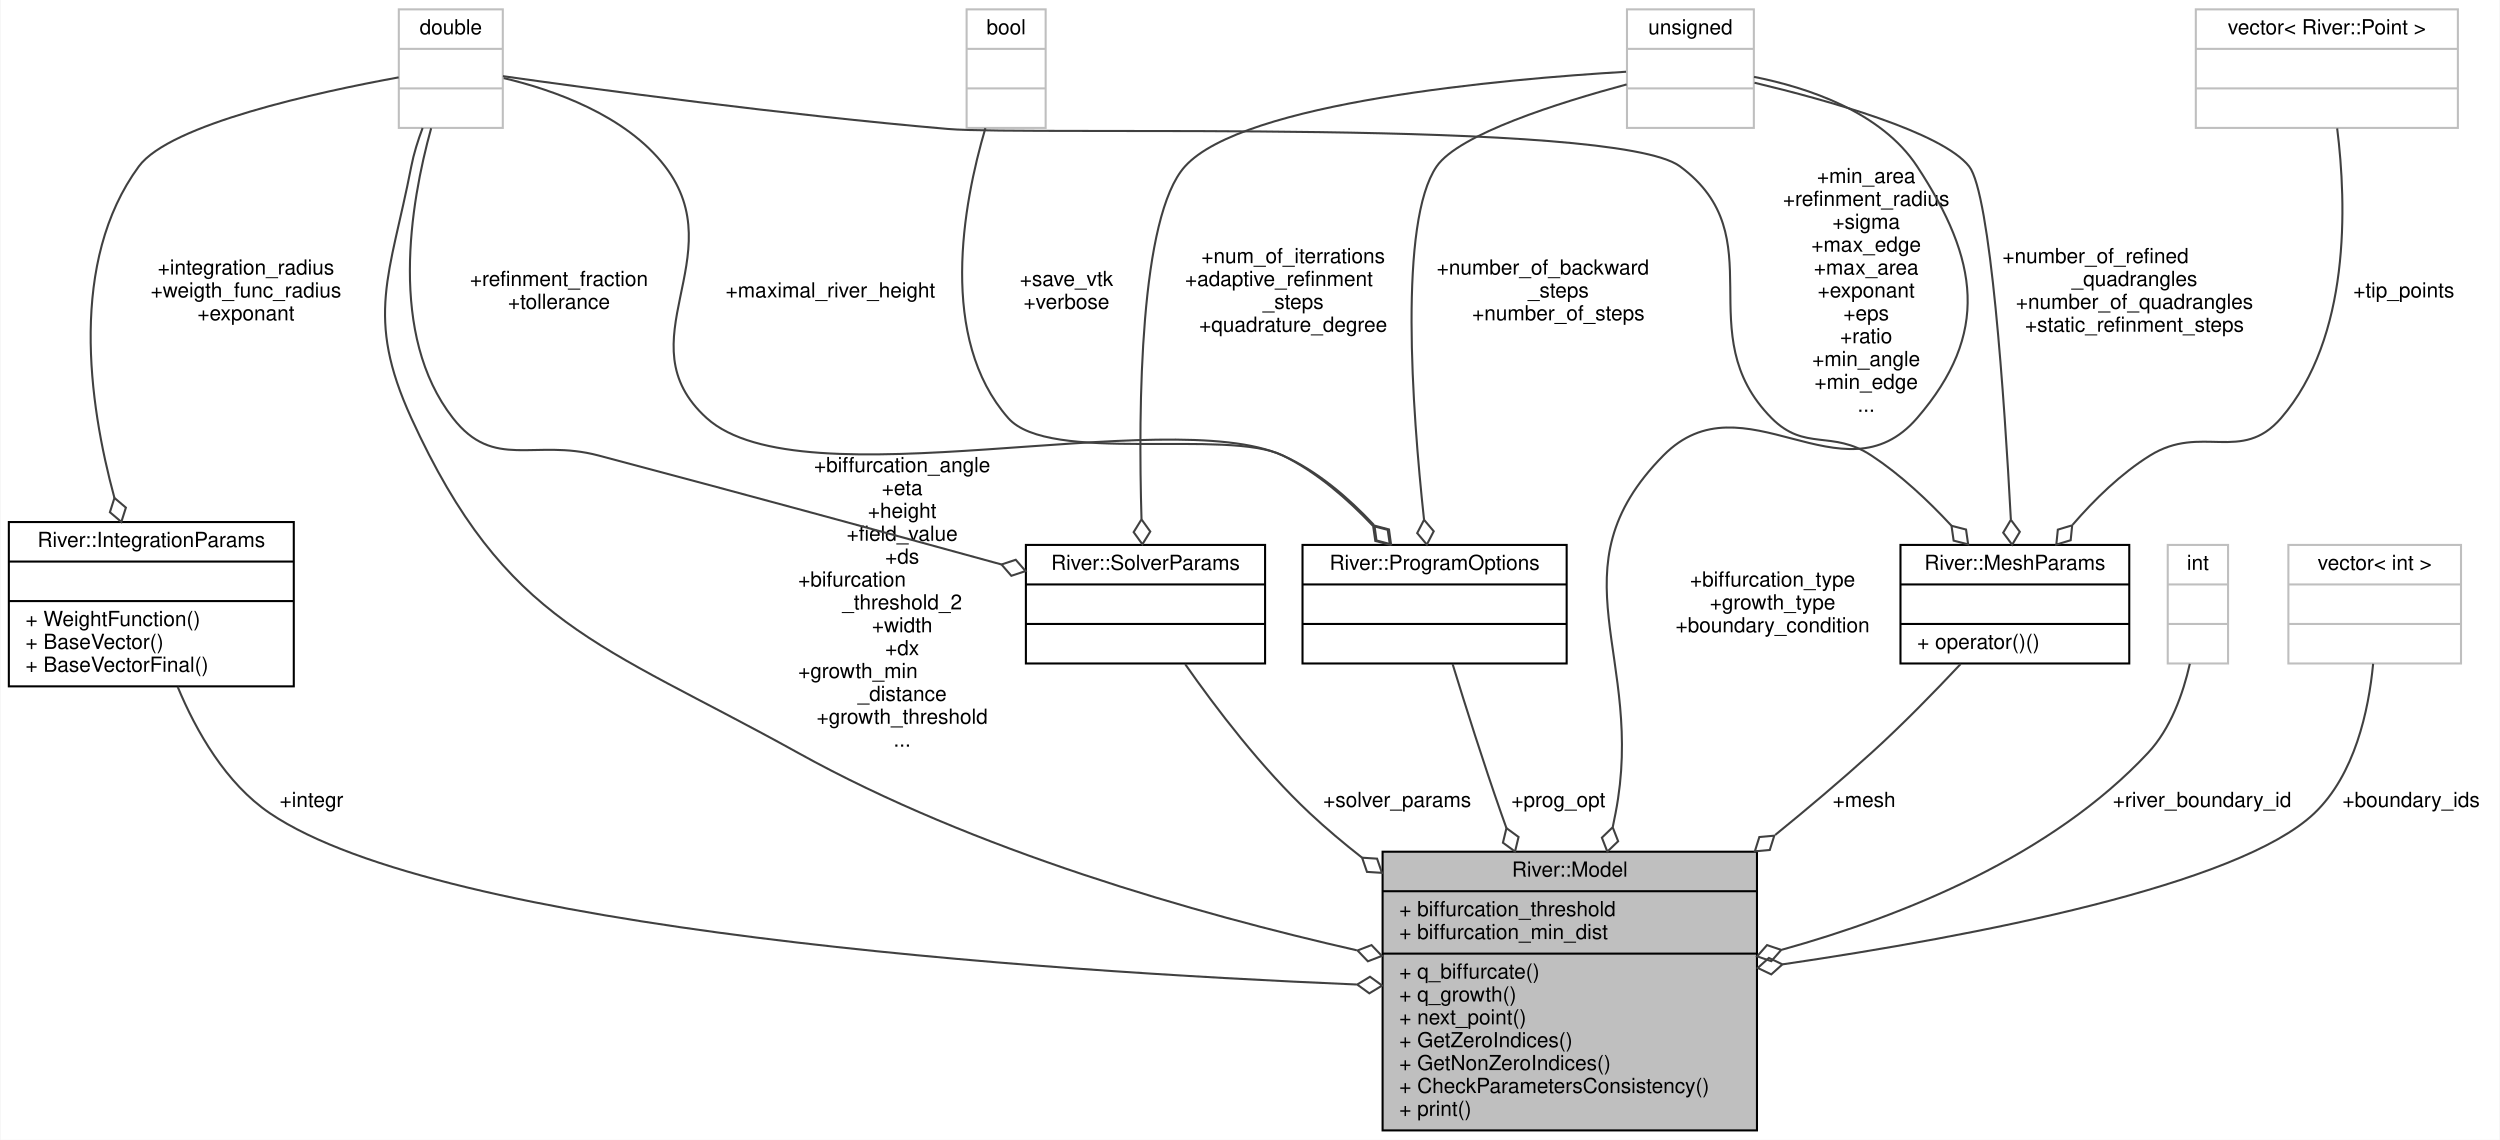
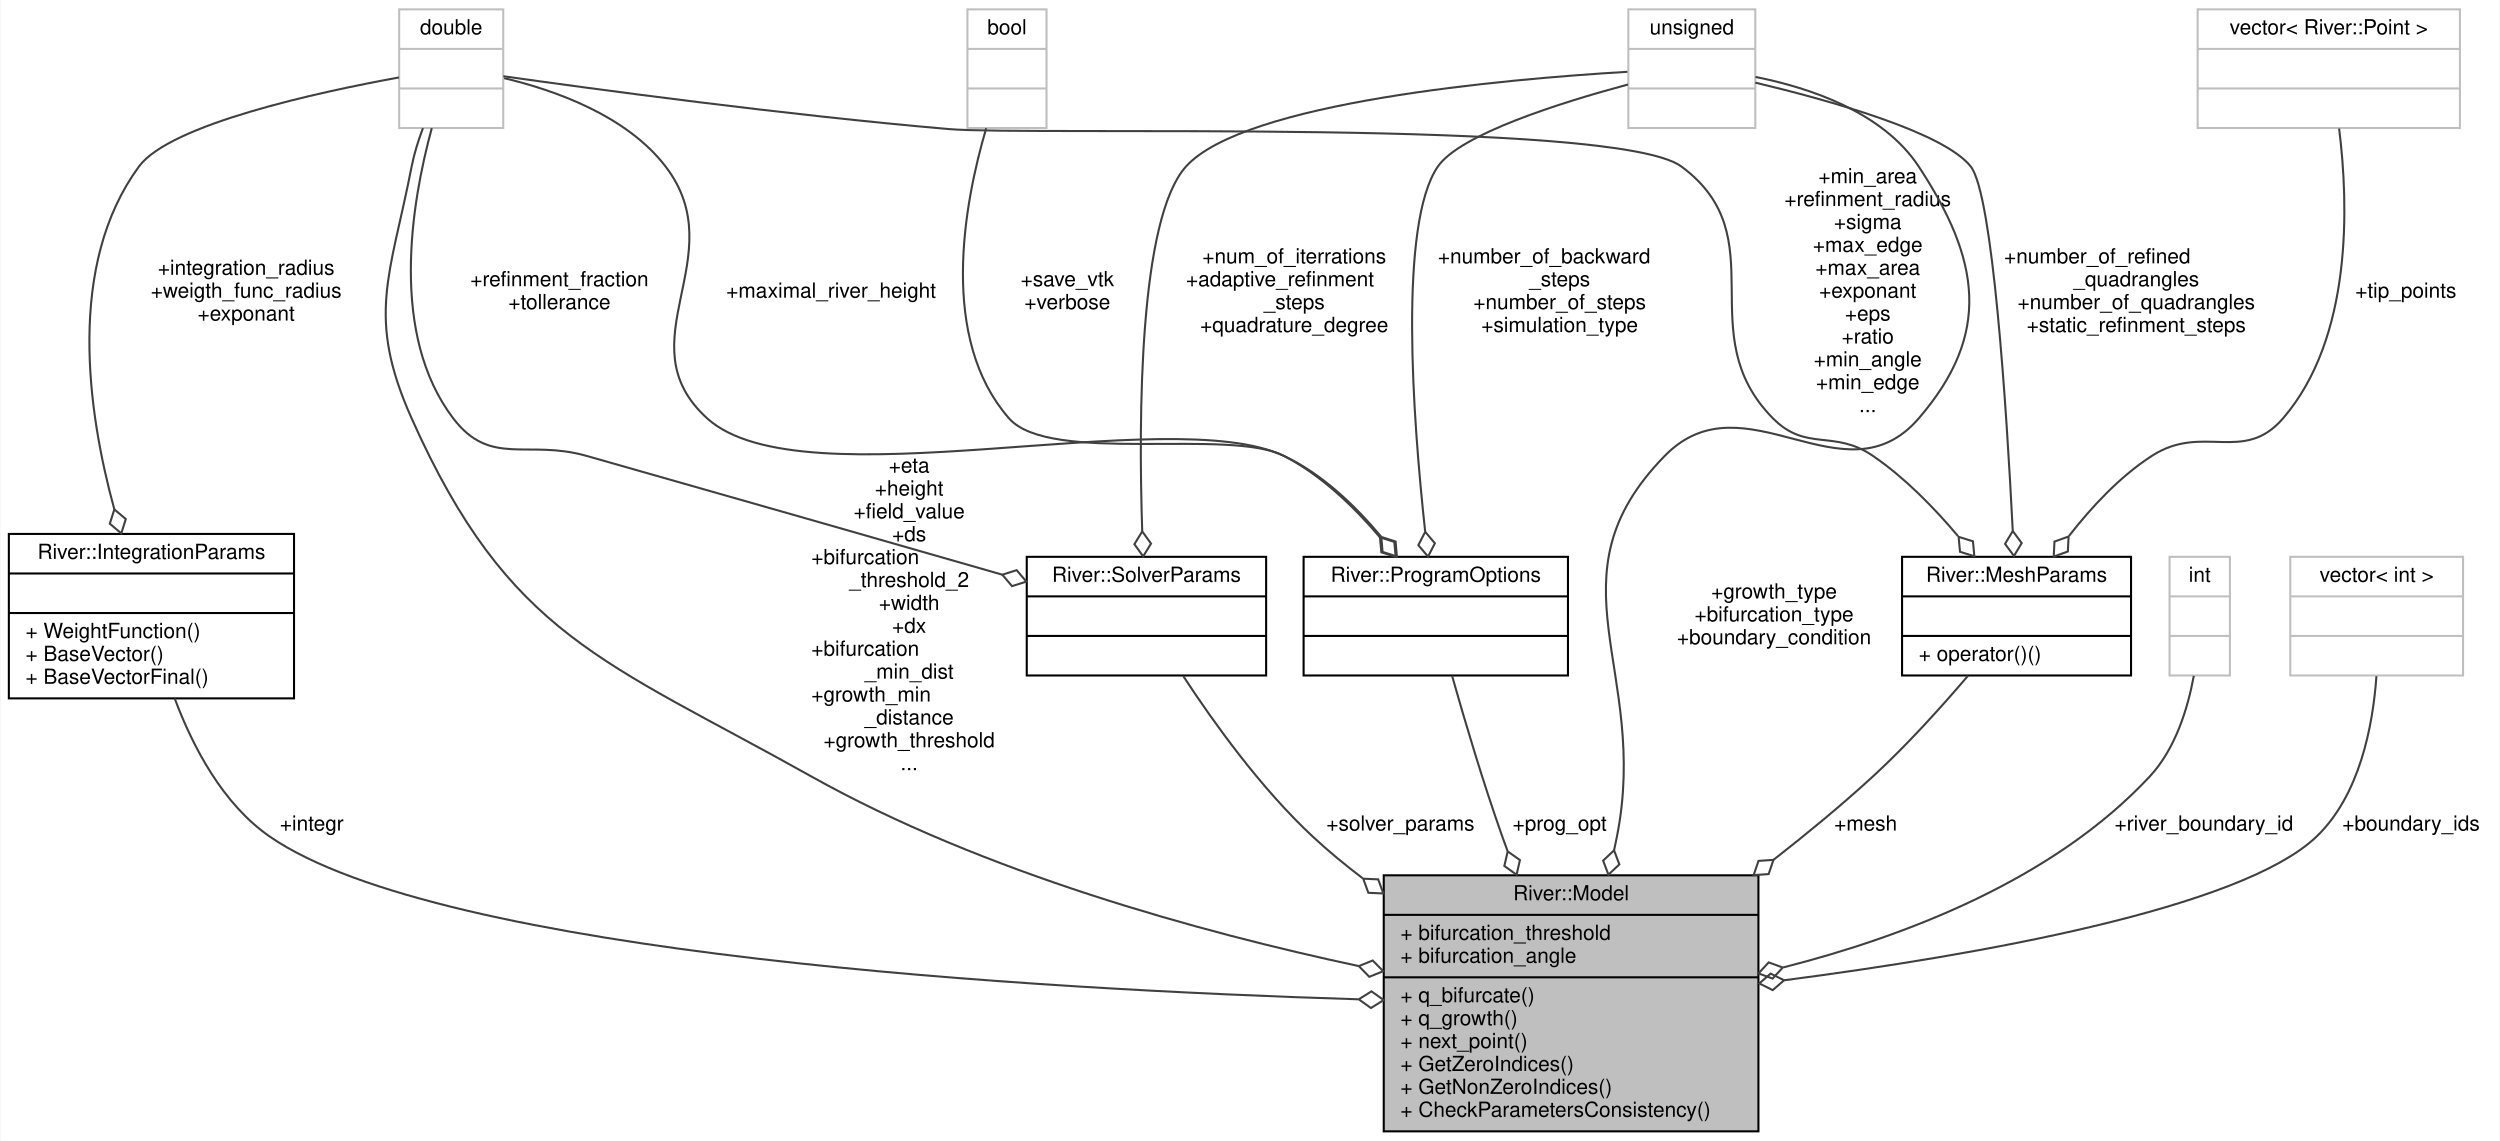
- <svg xmlns="http://www.w3.org/2000/svg" xmlns:xlink="http://www.w3.org/1999/xlink" width="1202pt" height="548pt" viewBox="0.00 0.00 1201.50 548.00">
+ <svg xmlns="http://www.w3.org/2000/svg" xmlns:xlink="http://www.w3.org/1999/xlink" width="1201pt" height="548pt" viewBox="0.00 0.00 1200.50 548.00">
  <g id="graph0" class="graph" transform="scale(1 1) rotate(0) translate(4 544)">
-     <polygon fill="#ffffff" stroke="transparent" points="-4,4 -4,-544 1197.5,-544 1197.5,4 -4,4" />
+     <polygon fill="#ffffff" stroke="transparent" points="-4,4 -4,-544 1196.5,-544 1196.5,4 -4,4" />
    <g id="node1" class="node">
-       <polygon fill="#bfbfbf" stroke="#000000" points="660.5,-.5 660.5,-134.5 840.5,-134.5 840.5,-.5 660.5,-.5" />
-       <text text-anchor="middle" x="750.5" y="-122.5" font-family="Helvetica,sans-Serif" font-size="10.00" fill="#000000">River::Model</text>
-       <polyline fill="none" stroke="#000000" points="660.5,-115.5 840.5,-115.5 " />
-       <text text-anchor="start" x="668.5" y="-103.5" font-family="Helvetica,sans-Serif" font-size="10.00" fill="#000000">+ biffurcation_threshold</text>
-       <text text-anchor="start" x="668.5" y="-92.5" font-family="Helvetica,sans-Serif" font-size="10.00" fill="#000000">+ biffurcation_min_dist</text>
-       <polyline fill="none" stroke="#000000" points="660.5,-85.5 840.5,-85.5 " />
-       <text text-anchor="start" x="668.5" y="-73.5" font-family="Helvetica,sans-Serif" font-size="10.00" fill="#000000">+ q_biffurcate()</text>
-       <text text-anchor="start" x="668.5" y="-62.5" font-family="Helvetica,sans-Serif" font-size="10.00" fill="#000000">+ q_growth()</text>
-       <text text-anchor="start" x="668.5" y="-51.5" font-family="Helvetica,sans-Serif" font-size="10.00" fill="#000000">+ next_point()</text>
-       <text text-anchor="start" x="668.5" y="-40.5" font-family="Helvetica,sans-Serif" font-size="10.00" fill="#000000">+ GetZeroIndices()</text>
-       <text text-anchor="start" x="668.5" y="-29.5" font-family="Helvetica,sans-Serif" font-size="10.00" fill="#000000">+ GetNonZeroIndices()</text>
-       <text text-anchor="start" x="668.5" y="-18.5" font-family="Helvetica,sans-Serif" font-size="10.00" fill="#000000">+ CheckParametersConsistency()</text>
-       <text text-anchor="start" x="668.5" y="-7.5" font-family="Helvetica,sans-Serif" font-size="10.00" fill="#000000">+ print()</text>
+       <polygon fill="#bfbfbf" stroke="#000000" points="660.5,-.5 660.5,-123.5 840.5,-123.5 840.5,-.5 660.5,-.5" />
+       <text text-anchor="middle" x="750.5" y="-111.5" font-family="Helvetica,sans-Serif" font-size="10.00" fill="#000000">River::Model</text>
+       <polyline fill="none" stroke="#000000" points="660.5,-104.5 840.5,-104.5 " />
+       <text text-anchor="start" x="668.5" y="-92.5" font-family="Helvetica,sans-Serif" font-size="10.00" fill="#000000">+ bifurcation_threshold</text>
+       <text text-anchor="start" x="668.5" y="-81.5" font-family="Helvetica,sans-Serif" font-size="10.00" fill="#000000">+ bifurcation_angle</text>
+       <polyline fill="none" stroke="#000000" points="660.5,-74.5 840.5,-74.5 " />
+       <text text-anchor="start" x="668.5" y="-62.5" font-family="Helvetica,sans-Serif" font-size="10.00" fill="#000000">+ q_bifurcate()</text>
+       <text text-anchor="start" x="668.5" y="-51.5" font-family="Helvetica,sans-Serif" font-size="10.00" fill="#000000">+ q_growth()</text>
+       <text text-anchor="start" x="668.5" y="-40.5" font-family="Helvetica,sans-Serif" font-size="10.00" fill="#000000">+ next_point()</text>
+       <text text-anchor="start" x="668.5" y="-29.5" font-family="Helvetica,sans-Serif" font-size="10.00" fill="#000000">+ GetZeroIndices()</text>
+       <text text-anchor="start" x="668.5" y="-18.5" font-family="Helvetica,sans-Serif" font-size="10.00" fill="#000000">+ GetNonZeroIndices()</text>
+       <text text-anchor="start" x="668.5" y="-7.5" font-family="Helvetica,sans-Serif" font-size="10.00" fill="#000000">+ CheckParametersConsistency()</text>
    </g>
    <g id="node2" class="node">
      <g id="a_node2">
        <a xlink:href="classRiver_1_1ProgramOptions.html" target="_top" xlink:title="Global program options. ">
-           <polygon fill="#ffffff" stroke="#000000" points="622,-225 622,-282 749,-282 749,-225 622,-225" />
-           <text text-anchor="middle" x="685.5" y="-270" font-family="Helvetica,sans-Serif" font-size="10.00" fill="#000000">River::ProgramOptions</text>
-           <polyline fill="none" stroke="#000000" points="622,-263 749,-263 " />
-           <text text-anchor="middle" x="685.5" y="-251" font-family="Helvetica,sans-Serif" font-size="10.00" fill="#000000"> </text>
-           <polyline fill="none" stroke="#000000" points="622,-244 749,-244 " />
-           <text text-anchor="middle" x="685.5" y="-232" font-family="Helvetica,sans-Serif" font-size="10.00" fill="#000000"> </text>
+           <polygon fill="#ffffff" stroke="#000000" points="622,-219.5 622,-276.5 749,-276.5 749,-219.5 622,-219.5" />
+           <text text-anchor="middle" x="685.5" y="-264.5" font-family="Helvetica,sans-Serif" font-size="10.00" fill="#000000">River::ProgramOptions</text>
+           <polyline fill="none" stroke="#000000" points="622,-257.5 749,-257.5 " />
+           <text text-anchor="middle" x="685.5" y="-245.5" font-family="Helvetica,sans-Serif" font-size="10.00" fill="#000000"> </text>
+           <polyline fill="none" stroke="#000000" points="622,-238.5 749,-238.5 " />
+           <text text-anchor="middle" x="685.5" y="-226.5" font-family="Helvetica,sans-Serif" font-size="10.00" fill="#000000"> </text>
        </a>
      </g>
    </g>
    <g id="edge1" class="edge">
-       <path fill="none" stroke="#404040" d="M694.149,-224.757C700.345,-204.575 709.053,-177.01 717.5,-153 718.325,-150.655 719.172,-148.277 720.036,-145.88" />
-       <polygon fill="none" stroke="#404040" points="720.052,-145.837 718.358,-138.827 724.177,-134.568 725.871,-141.577 720.052,-145.837" />
-       <text text-anchor="middle" x="745" y="-156" font-family="Helvetica,sans-Serif" font-size="10.00" fill="#000000"> +prog_opt</text>
+       <path fill="none" stroke="#404040" d="M693.308,-219.41C699.372,-197.935 708.275,-167.895 717.5,-142 718.294,-139.771 719.115,-137.513 719.957,-135.239" />
+       <polygon fill="none" stroke="#404040" points="720.048,-135.002 718.441,-127.972 724.312,-123.785 725.919,-130.815 720.048,-135.002" />
+       <text text-anchor="middle" x="745" y="-145" font-family="Helvetica,sans-Serif" font-size="10.00" fill="#000000"> +prog_opt</text>
    </g>
    <g id="node3" class="node">
      <polygon fill="#ffffff" stroke="#bfbfbf" points="187.5,-482.5 187.5,-539.5 237.5,-539.5 237.5,-482.5 187.5,-482.5" />
      <text text-anchor="middle" x="212.5" y="-527.5" font-family="Helvetica,sans-Serif" font-size="10.00" fill="#000000">double</text>
      <polyline fill="none" stroke="#bfbfbf" points="187.5,-520.5 237.5,-520.5 " />
      <text text-anchor="middle" x="212.5" y="-508.5" font-family="Helvetica,sans-Serif" font-size="10.00" fill="#000000"> </text>
      <polyline fill="none" stroke="#bfbfbf" points="187.5,-501.5 237.5,-501.5 " />
      <text text-anchor="middle" x="212.5" y="-489.5" font-family="Helvetica,sans-Serif" font-size="10.00" fill="#000000"> </text>
    </g>
    <g id="edge8" class="edge">
-       <path fill="none" stroke="#404040" d="M198.943,-482.45C196.686,-476.481 194.693,-470.134 193.5,-464 183.233,-411.211 171.147,-391.912 193.5,-343 238.945,-243.558 283.888,-235.032 379.5,-182 464.27,-134.982 570.873,-104.657 648.031,-87.107" />
-       <polygon fill="none" stroke="#404040" points="648.442,-87.015 653.426,-81.804 660.154,-84.4 655.17,-89.611 648.442,-87.015" />
-       <text text-anchor="middle" x="429.5" y="-317" font-family="Helvetica,sans-Serif" font-size="10.00" fill="#000000"> +biffurcation_angle</text>
-       <text text-anchor="middle" x="429.5" y="-306" font-family="Helvetica,sans-Serif" font-size="10.00" fill="#000000">+eta</text>
-       <text text-anchor="middle" x="429.5" y="-295" font-family="Helvetica,sans-Serif" font-size="10.00" fill="#000000">+height</text>
-       <text text-anchor="middle" x="429.5" y="-284" font-family="Helvetica,sans-Serif" font-size="10.00" fill="#000000">+field_value</text>
-       <text text-anchor="middle" x="429.5" y="-273" font-family="Helvetica,sans-Serif" font-size="10.00" fill="#000000">+ds</text>
-       <text text-anchor="start" x="379.5" y="-262" font-family="Helvetica,sans-Serif" font-size="10.00" fill="#000000">+bifurcation</text>
-       <text text-anchor="middle" x="429.5" y="-251" font-family="Helvetica,sans-Serif" font-size="10.00" fill="#000000">_threshold_2</text>
-       <text text-anchor="middle" x="429.5" y="-240" font-family="Helvetica,sans-Serif" font-size="10.00" fill="#000000">+width</text>
-       <text text-anchor="middle" x="429.5" y="-229" font-family="Helvetica,sans-Serif" font-size="10.00" fill="#000000">+dx</text>
-       <text text-anchor="start" x="379.5" y="-218" font-family="Helvetica,sans-Serif" font-size="10.00" fill="#000000">+growth_min</text>
-       <text text-anchor="middle" x="429.5" y="-207" font-family="Helvetica,sans-Serif" font-size="10.00" fill="#000000">_distance</text>
-       <text text-anchor="middle" x="429.5" y="-196" font-family="Helvetica,sans-Serif" font-size="10.00" fill="#000000">+growth_threshold</text>
-       <text text-anchor="middle" x="429.5" y="-185" font-family="Helvetica,sans-Serif" font-size="10.00" fill="#000000">...</text>
+       <path fill="none" stroke="#404040" d="M198.943,-482.45C196.686,-476.481 194.693,-470.134 193.5,-464 183.233,-411.211 171.565,-392.101 193.5,-343 240.231,-238.397 285.532,-226.964 385.5,-171 468.074,-124.773 572.377,-96.168 648.318,-79.929" />
+       <polygon fill="none" stroke="#404040" points="648.51,-79.889 653.562,-74.743 660.255,-77.428 655.203,-82.573 648.51,-79.889" />
+       <text text-anchor="middle" x="432.5" y="-317" font-family="Helvetica,sans-Serif" font-size="10.00" fill="#000000"> +eta</text>
+       <text text-anchor="middle" x="432.5" y="-306" font-family="Helvetica,sans-Serif" font-size="10.00" fill="#000000">+height</text>
+       <text text-anchor="middle" x="432.5" y="-295" font-family="Helvetica,sans-Serif" font-size="10.00" fill="#000000">+field_value</text>
+       <text text-anchor="middle" x="432.5" y="-284" font-family="Helvetica,sans-Serif" font-size="10.00" fill="#000000">+ds</text>
+       <text text-anchor="start" x="385.5" y="-273" font-family="Helvetica,sans-Serif" font-size="10.00" fill="#000000">+bifurcation</text>
+       <text text-anchor="middle" x="432.5" y="-262" font-family="Helvetica,sans-Serif" font-size="10.00" fill="#000000">_threshold_2</text>
+       <text text-anchor="middle" x="432.5" y="-251" font-family="Helvetica,sans-Serif" font-size="10.00" fill="#000000">+width</text>
+       <text text-anchor="middle" x="432.5" y="-240" font-family="Helvetica,sans-Serif" font-size="10.00" fill="#000000">+dx</text>
+       <text text-anchor="start" x="385.5" y="-229" font-family="Helvetica,sans-Serif" font-size="10.00" fill="#000000">+bifurcation</text>
+       <text text-anchor="middle" x="432.5" y="-218" font-family="Helvetica,sans-Serif" font-size="10.00" fill="#000000">_min_dist</text>
+       <text text-anchor="start" x="385.5" y="-207" font-family="Helvetica,sans-Serif" font-size="10.00" fill="#000000">+growth_min</text>
+       <text text-anchor="middle" x="432.5" y="-196" font-family="Helvetica,sans-Serif" font-size="10.00" fill="#000000">_distance</text>
+       <text text-anchor="middle" x="432.5" y="-185" font-family="Helvetica,sans-Serif" font-size="10.00" fill="#000000">+growth_threshold</text>
+       <text text-anchor="middle" x="432.5" y="-174" font-family="Helvetica,sans-Serif" font-size="10.00" fill="#000000">...</text>
    </g>
    <g id="edge2" class="edge">
-       <path fill="none" stroke="#404040" d="M237.928,-506.453C261.814,-500.785 296.625,-488.662 315.5,-464 348.628,-420.715 295.099,-379.59 335.5,-343 381.221,-301.592 556.175,-350.15 612.5,-325 629.184,-317.55 644.26,-304.521 656.321,-291.607" />
-       <polygon fill="none" stroke="#404040" points="656.599,-291.294 657.579,-284.149 664.551,-282.306 663.571,-289.451 656.599,-291.294" />
+       <path fill="none" stroke="#404040" d="M237.928,-506.453C261.814,-500.785 296.625,-488.662 315.5,-464 348.628,-420.715 295.099,-379.59 335.5,-343 381.221,-301.592 556.65,-351.189 612.5,-325 630.833,-316.403 646.881,-300.993 659.227,-286.205" />
+       <polygon fill="none" stroke="#404040" points="659.34,-286.061 659.931,-278.874 666.792,-276.655 666.201,-283.842 659.34,-286.061" />
      <text text-anchor="middle" x="395" y="-401" font-family="Helvetica,sans-Serif" font-size="10.00" fill="#000000"> +maximal_river_height</text>
    </g>
    <g id="node6" class="node">
      <g id="a_node6">
        <a xlink:href="classRiver_1_1SolverParams.html" target="_top" xlink:title="Holds All parameters used in Deal.II solver. ">
-           <polygon fill="#ffffff" stroke="#000000" points="489,-225 489,-282 604,-282 604,-225 489,-225" />
-           <text text-anchor="middle" x="546.5" y="-270" font-family="Helvetica,sans-Serif" font-size="10.00" fill="#000000">River::SolverParams</text>
-           <polyline fill="none" stroke="#000000" points="489,-263 604,-263 " />
-           <text text-anchor="middle" x="546.5" y="-251" font-family="Helvetica,sans-Serif" font-size="10.00" fill="#000000"> </text>
-           <polyline fill="none" stroke="#000000" points="489,-244 604,-244 " />
-           <text text-anchor="middle" x="546.5" y="-232" font-family="Helvetica,sans-Serif" font-size="10.00" fill="#000000"> </text>
+           <polygon fill="#ffffff" stroke="#000000" points="489,-219.5 489,-276.5 604,-276.5 604,-219.5 489,-219.5" />
+           <text text-anchor="middle" x="546.5" y="-264.5" font-family="Helvetica,sans-Serif" font-size="10.00" fill="#000000">River::SolverParams</text>
+           <polyline fill="none" stroke="#000000" points="489,-257.5 604,-257.5 " />
+           <text text-anchor="middle" x="546.5" y="-245.5" font-family="Helvetica,sans-Serif" font-size="10.00" fill="#000000"> </text>
+           <polyline fill="none" stroke="#000000" points="489,-238.5 604,-238.5 " />
+           <text text-anchor="middle" x="546.5" y="-226.5" font-family="Helvetica,sans-Serif" font-size="10.00" fill="#000000"> </text>
        </a>
      </g>
    </g>
    <g id="edge6" class="edge">
-       <path fill="none" stroke="#404040" d="M203.046,-482.334C192.978,-445.883 182.372,-382.899 213.5,-343 233.259,-317.673 252.445,-333.214 283.5,-325 349.312,-307.594 424.216,-287.17 477.208,-272.617" />
-       <polygon fill="none" stroke="#404040" points="477.271,-272.6 481.996,-267.153 488.842,-269.42 484.116,-274.867 477.271,-272.6" />
+       <path fill="none" stroke="#404040" d="M203.187,-482.442C193.268,-446.106 182.822,-383.246 213.5,-343 231.412,-319.5 249.074,-333.066 277.5,-325 345.419,-305.728 422.92,-283.521 477.233,-267.923" />
+       <polygon fill="none" stroke="#404040" points="477.267,-267.913 481.93,-262.412 488.801,-264.599 484.139,-270.101 477.267,-267.913" />
      <text text-anchor="middle" x="264.5" y="-406.5" font-family="Helvetica,sans-Serif" font-size="10.00" fill="#000000"> +refinment_fraction</text>
      <text text-anchor="middle" x="264.5" y="-395.5" font-family="Helvetica,sans-Serif" font-size="10.00" fill="#000000">+tollerance</text>
    </g>
    <g id="node8" class="node">
      <g id="a_node8">
        <a xlink:href="classRiver_1_1MeshParams.html" target="_top" xlink:title="Adaptive mesh area constraint function. ">
-           <polygon fill="#ffffff" stroke="#000000" points="909.5,-225 909.5,-282 1019.5,-282 1019.5,-225 909.5,-225" />
-           <text text-anchor="middle" x="964.5" y="-270" font-family="Helvetica,sans-Serif" font-size="10.00" fill="#000000">River::MeshParams</text>
-           <polyline fill="none" stroke="#000000" points="909.5,-263 1019.5,-263 " />
-           <text text-anchor="middle" x="964.5" y="-251" font-family="Helvetica,sans-Serif" font-size="10.00" fill="#000000"> </text>
-           <polyline fill="none" stroke="#000000" points="909.5,-244 1019.5,-244 " />
-           <text text-anchor="start" x="917.5" y="-232" font-family="Helvetica,sans-Serif" font-size="10.00" fill="#000000">+ operator()()</text>
+           <polygon fill="#ffffff" stroke="#000000" points="909.5,-219.5 909.5,-276.5 1019.5,-276.5 1019.5,-219.5 909.5,-219.5" />
+           <text text-anchor="middle" x="964.5" y="-264.5" font-family="Helvetica,sans-Serif" font-size="10.00" fill="#000000">River::MeshParams</text>
+           <polyline fill="none" stroke="#000000" points="909.5,-257.5 1019.5,-257.5 " />
+           <text text-anchor="middle" x="964.5" y="-245.5" font-family="Helvetica,sans-Serif" font-size="10.00" fill="#000000"> </text>
+           <polyline fill="none" stroke="#000000" points="909.5,-238.5 1019.5,-238.5 " />
+           <text text-anchor="start" x="917.5" y="-226.5" font-family="Helvetica,sans-Serif" font-size="10.00" fill="#000000">+ operator()()</text>
        </a>
      </g>
    </g>
    <g id="edge11" class="edge">
-       <path fill="none" stroke="#404040" d="M237.559,-507.376C281.015,-501.222 373.211,-488.743 451.5,-482 490.518,-478.639 772.008,-487.279 803.5,-464 849.516,-429.985 807.24,-383.665 847.5,-343 863.53,-326.809 876.454,-337.505 895.5,-325 909.519,-315.795 922.842,-303.27 933.975,-291.274" />
-       <polygon fill="none" stroke="#404040" points="934.033,-291.209 935.054,-284.07 942.037,-282.267 941.015,-289.406 934.033,-291.209" />
+       <path fill="none" stroke="#404040" d="M237.559,-507.376C281.015,-501.222 373.211,-488.743 451.5,-482 490.518,-478.639 772.008,-487.279 803.5,-464 849.516,-429.985 807.24,-383.665 847.5,-343 863.53,-326.809 876.688,-337.855 895.5,-325 910.765,-314.569 924.916,-300.067 936.379,-286.458" />
+       <polygon fill="none" stroke="#404040" points="936.67,-286.099 937.342,-278.919 944.228,-276.778 943.556,-283.958 936.67,-286.099" />
      <text text-anchor="middle" x="893" y="-456" font-family="Helvetica,sans-Serif" font-size="10.00" fill="#000000"> +min_area</text>
      <text text-anchor="middle" x="893" y="-445" font-family="Helvetica,sans-Serif" font-size="10.00" fill="#000000">+refinment_radius</text>
      <text text-anchor="middle" x="893" y="-434" font-family="Helvetica,sans-Serif" font-size="10.00" fill="#000000">+sigma</text>
      <text text-anchor="middle" x="893" y="-423" font-family="Helvetica,sans-Serif" font-size="10.00" fill="#000000">+max_edge</text>
      <text text-anchor="middle" x="893" y="-412" font-family="Helvetica,sans-Serif" font-size="10.00" fill="#000000">+max_area</text>
      <text text-anchor="middle" x="893" y="-401" font-family="Helvetica,sans-Serif" font-size="10.00" fill="#000000">+exponant</text>
      <text text-anchor="middle" x="893" y="-390" font-family="Helvetica,sans-Serif" font-size="10.00" fill="#000000">+eps</text>
      <text text-anchor="middle" x="893" y="-379" font-family="Helvetica,sans-Serif" font-size="10.00" fill="#000000">+ratio</text>
      <text text-anchor="middle" x="893" y="-368" font-family="Helvetica,sans-Serif" font-size="10.00" fill="#000000">+min_angle</text>
      <text text-anchor="middle" x="893" y="-357" font-family="Helvetica,sans-Serif" font-size="10.00" fill="#000000">+min_edge</text>
      <text text-anchor="middle" x="893" y="-346" font-family="Helvetica,sans-Serif" font-size="10.00" fill="#000000">...</text>
    </g>
    <g id="node11" class="node">
      <g id="a_node11">
        <a xlink:href="classRiver_1_1IntegrationParams.html" target="_top" xlink:title="Holds parameters used by integration of series paramets functionality(see River::Solver::integrate())...">
-           <polygon fill="#ffffff" stroke="#000000" points="0,-214 0,-293 137,-293 137,-214 0,-214" />
-           <text text-anchor="middle" x="68.5" y="-281" font-family="Helvetica,sans-Serif" font-size="10.00" fill="#000000">River::IntegrationParams</text>
-           <polyline fill="none" stroke="#000000" points="0,-274 137,-274 " />
-           <text text-anchor="middle" x="68.5" y="-262" font-family="Helvetica,sans-Serif" font-size="10.00" fill="#000000"> </text>
-           <polyline fill="none" stroke="#000000" points="0,-255 137,-255 " />
-           <text text-anchor="start" x="8" y="-243" font-family="Helvetica,sans-Serif" font-size="10.00" fill="#000000">+ WeightFunction()</text>
-           <text text-anchor="start" x="8" y="-232" font-family="Helvetica,sans-Serif" font-size="10.00" fill="#000000">+ BaseVector()</text>
-           <text text-anchor="start" x="8" y="-221" font-family="Helvetica,sans-Serif" font-size="10.00" fill="#000000">+ BaseVectorFinal()</text>
+           <polygon fill="#ffffff" stroke="#000000" points="0,-208.5 0,-287.5 137,-287.5 137,-208.5 0,-208.5" />
+           <text text-anchor="middle" x="68.5" y="-275.5" font-family="Helvetica,sans-Serif" font-size="10.00" fill="#000000">River::IntegrationParams</text>
+           <polyline fill="none" stroke="#000000" points="0,-268.5 137,-268.5 " />
+           <text text-anchor="middle" x="68.5" y="-256.5" font-family="Helvetica,sans-Serif" font-size="10.00" fill="#000000"> </text>
+           <polyline fill="none" stroke="#000000" points="0,-249.5 137,-249.5 " />
+           <text text-anchor="start" x="8" y="-237.5" font-family="Helvetica,sans-Serif" font-size="10.00" fill="#000000">+ WeightFunction()</text>
+           <text text-anchor="start" x="8" y="-226.5" font-family="Helvetica,sans-Serif" font-size="10.00" fill="#000000">+ BaseVector()</text>
+           <text text-anchor="start" x="8" y="-215.5" font-family="Helvetica,sans-Serif" font-size="10.00" fill="#000000">+ BaseVectorFinal()</text>
        </a>
      </g>
    </g>
    <g id="edge16" class="edge">
-       <path fill="none" stroke="#404040" d="M187.421,-506.797C148.738,-499.746 77.404,-484.289 62.5,-464 28.949,-418.328 38.228,-350.79 50.77,-304.61" />
-       <polygon fill="none" stroke="#404040" points="50.775,-304.596 48.59,-297.724 54.094,-293.064 56.278,-299.937 50.775,-304.596" />
+       <path fill="none" stroke="#404040" d="M187.421,-506.797C148.738,-499.746 77.404,-484.289 62.5,-464 27.796,-416.758 37.693,-346.713 50.673,-299.303" />
+       <polygon fill="none" stroke="#404040" points="50.676,-299.291 48.503,-292.415 54.014,-287.765 56.187,-294.641 50.676,-299.291" />
      <text text-anchor="middle" x="114" y="-412" font-family="Helvetica,sans-Serif" font-size="10.00" fill="#000000"> +integration_radius</text>
      <text text-anchor="middle" x="114" y="-401" font-family="Helvetica,sans-Serif" font-size="10.00" fill="#000000">+weigth_func_radius</text>
      <text text-anchor="middle" x="114" y="-390" font-family="Helvetica,sans-Serif" font-size="10.00" fill="#000000">+exponant</text>
    </g>
    <g id="node4" class="node">
      <polygon fill="#ffffff" stroke="#bfbfbf" points="460.5,-482.5 460.5,-539.5 498.5,-539.5 498.5,-482.5 460.5,-482.5" />
      <text text-anchor="middle" x="479.5" y="-527.5" font-family="Helvetica,sans-Serif" font-size="10.00" fill="#000000">bool</text>
      <polyline fill="none" stroke="#bfbfbf" points="460.5,-520.5 498.5,-520.5 " />
      <text text-anchor="middle" x="479.5" y="-508.5" font-family="Helvetica,sans-Serif" font-size="10.00" fill="#000000"> </text>
      <polyline fill="none" stroke="#bfbfbf" points="460.5,-501.5 498.5,-501.5 " />
      <text text-anchor="middle" x="479.5" y="-489.5" font-family="Helvetica,sans-Serif" font-size="10.00" fill="#000000"> </text>
    </g>
    <g id="edge3" class="edge">
-       <path fill="none" stroke="#404040" d="M469.528,-482.388C458.652,-445.409 446.916,-381.244 480.5,-343 500.034,-320.755 585.911,-338.017 612.5,-325 628.783,-317.028 643.699,-304.027 655.744,-291.282" />
-       <polygon fill="none" stroke="#404040" points="655.96,-291.043 657,-283.907 663.986,-282.123 662.947,-289.258 655.96,-291.043" />
+       <path fill="none" stroke="#404040" d="M469.528,-482.388C458.652,-445.409 446.916,-381.244 480.5,-343 500.034,-320.755 586.156,-338.508 612.5,-325 630.384,-315.83 646.283,-300.491 658.641,-285.906" />
+       <polygon fill="none" stroke="#404040" points="658.696,-285.839 659.354,-278.658 666.236,-276.504 665.577,-283.685 658.696,-285.839" />
      <text text-anchor="middle" x="508.5" y="-406.5" font-family="Helvetica,sans-Serif" font-size="10.00" fill="#000000"> +save_vtk</text>
      <text text-anchor="middle" x="508.5" y="-395.5" font-family="Helvetica,sans-Serif" font-size="10.00" fill="#000000">+verbose</text>
    </g>
    <g id="node5" class="node">
      <polygon fill="#ffffff" stroke="#bfbfbf" points="778,-482.5 778,-539.5 839,-539.5 839,-482.5 778,-482.5" />
      <text text-anchor="middle" x="808.5" y="-527.5" font-family="Helvetica,sans-Serif" font-size="10.00" fill="#000000">unsigned</text>
      <polyline fill="none" stroke="#bfbfbf" points="778,-520.5 839,-520.5 " />
      <text text-anchor="middle" x="808.5" y="-508.5" font-family="Helvetica,sans-Serif" font-size="10.00" fill="#000000"> </text>
      <polyline fill="none" stroke="#bfbfbf" points="778,-501.5 839,-501.5 " />
      <text text-anchor="middle" x="808.5" y="-489.5" font-family="Helvetica,sans-Serif" font-size="10.00" fill="#000000"> </text>
    </g>
    <g id="edge17" class="edge">
-       <path fill="none" stroke="#404040" d="M839.074,-507.04C864.855,-501.909 900.229,-490.256 917.5,-464 947.054,-419.071 952.642,-383.707 917.5,-343 881.684,-301.512 833.992,-364.018 795.5,-325 741.335,-270.096 787.247,-228.702 772.5,-153 772.079,-150.837 771.635,-148.648 771.174,-146.442" />
-       <polygon fill="none" stroke="#404040" points="771.133,-146.257 765.937,-141.257 768.553,-134.538 773.75,-139.537 771.133,-146.257" />
-       <text text-anchor="middle" x="848" y="-262" font-family="Helvetica,sans-Serif" font-size="10.00" fill="#000000"> +biffurcation_type</text>
-       <text text-anchor="middle" x="848" y="-251" font-family="Helvetica,sans-Serif" font-size="10.00" fill="#000000">+growth_type</text>
-       <text text-anchor="middle" x="848" y="-240" font-family="Helvetica,sans-Serif" font-size="10.00" fill="#000000">+boundary_condition</text>
+       <path fill="none" stroke="#404040" d="M839.074,-507.04C864.855,-501.909 900.229,-490.256 917.5,-464 947.054,-419.071 952.642,-383.707 917.5,-343 881.684,-301.512 833.838,-364.17 795.5,-325 738.161,-266.418 788.52,-222.393 772.5,-142 772.075,-139.868 771.624,-137.709 771.151,-135.534" />
+       <polygon fill="none" stroke="#404040" points="771.143,-135.5 765.894,-130.555 768.439,-123.808 773.688,-128.753 771.143,-135.5" />
+       <text text-anchor="middle" x="848" y="-256.5" font-family="Helvetica,sans-Serif" font-size="10.00" fill="#000000"> +growth_type</text>
+       <text text-anchor="middle" x="848" y="-245.5" font-family="Helvetica,sans-Serif" font-size="10.00" fill="#000000">+bifurcation_type</text>
+       <text text-anchor="middle" x="848" y="-234.5" font-family="Helvetica,sans-Serif" font-size="10.00" fill="#000000">+boundary_condition</text>
    </g>
    <g id="edge4" class="edge">
-       <path fill="none" stroke="#404040" d="M777.833,-503.407C745.32,-494.666 697.198,-479.507 686.5,-464 668.2,-437.474 674.639,-347.593 680.417,-294.238" />
-       <polygon fill="none" stroke="#404040" points="680.434,-294.086 677.133,-287.675 681.781,-282.162 685.082,-288.573 680.434,-294.086" />
-       <text text-anchor="start" x="686.5" y="-412" font-family="Helvetica,sans-Serif" font-size="10.00" fill="#000000"> +number_of_backward</text>
-       <text text-anchor="middle" x="745" y="-401" font-family="Helvetica,sans-Serif" font-size="10.00" fill="#000000">_steps</text>
-       <text text-anchor="middle" x="745" y="-390" font-family="Helvetica,sans-Serif" font-size="10.00" fill="#000000">+number_of_steps</text>
+       <path fill="none" stroke="#404040" d="M777.832,-503.408C745.319,-494.666 697.197,-479.508 686.5,-464 667.585,-436.579 674.442,-343.188 680.41,-288.598" />
+       <polygon fill="none" stroke="#404040" points="680.419,-288.52 677.123,-282.106 681.776,-276.597 685.072,-283.011 680.419,-288.52" />
+       <text text-anchor="start" x="686.5" y="-417.5" font-family="Helvetica,sans-Serif" font-size="10.00" fill="#000000"> +number_of_backward</text>
+       <text text-anchor="middle" x="745" y="-406.5" font-family="Helvetica,sans-Serif" font-size="10.00" fill="#000000">_steps</text>
+       <text text-anchor="middle" x="745" y="-395.5" font-family="Helvetica,sans-Serif" font-size="10.00" fill="#000000">+number_of_steps</text>
+       <text text-anchor="middle" x="745" y="-384.5" font-family="Helvetica,sans-Serif" font-size="10.00" fill="#000000">+simulation_type</text>
    </g>
    <g id="edge7" class="edge">
-       <path fill="none" stroke="#404040" d="M777.562,-509.506C718.587,-505.969 593.447,-494.923 565.5,-464 543.748,-439.931 542.98,-348.684 544.586,-294.544" />
-       <polygon fill="none" stroke="#404040" points="544.595,-294.285 540.804,-288.151 545.009,-282.292 548.799,-288.426 544.595,-294.285" />
+       <path fill="none" stroke="#404040" d="M777.556,-509.512C718.569,-505.985 593.411,-494.955 565.5,-464 543.048,-439.1 542.642,-344.277 544.472,-288.891" />
+       <polygon fill="none" stroke="#404040" points="544.479,-288.709 540.708,-282.563 544.931,-276.718 548.702,-282.864 544.479,-288.709" />
      <text text-anchor="middle" x="617.5" y="-417.5" font-family="Helvetica,sans-Serif" font-size="10.00" fill="#000000"> +num_of_iterrations</text>
      <text text-anchor="start" x="565.5" y="-406.5" font-family="Helvetica,sans-Serif" font-size="10.00" fill="#000000">+adaptive_refinment</text>
      <text text-anchor="middle" x="617.5" y="-395.5" font-family="Helvetica,sans-Serif" font-size="10.00" fill="#000000">_steps</text>
      <text text-anchor="middle" x="617.5" y="-384.5" font-family="Helvetica,sans-Serif" font-size="10.00" fill="#000000">+quadrature_degree</text>
    </g>
    <g id="edge13" class="edge">
-       <path fill="none" stroke="#404040" d="M839.308,-504.218C874.679,-495.772 929.507,-480.441 942.5,-464 952.773,-451.001 959.491,-351.835 962.563,-294.368" />
-       <polygon fill="none" stroke="#404040" points="962.578,-294.084 958.894,-287.885 963.198,-282.1 966.883,-288.298 962.578,-294.084" />
+       <path fill="none" stroke="#404040" d="M839.004,-504.298C874.371,-495.874 929.49,-480.506 942.5,-464 953.07,-450.589 959.699,-347.943 962.67,-289.107" />
+       <polygon fill="none" stroke="#404040" points="962.68,-288.902 958.977,-282.714 963.265,-276.916 966.968,-283.104 962.68,-288.902" />
      <text text-anchor="start" x="958.5" y="-417.5" font-family="Helvetica,sans-Serif" font-size="10.00" fill="#000000"> +number_of_refined</text>
      <text text-anchor="middle" x="1022" y="-406.5" font-family="Helvetica,sans-Serif" font-size="10.00" fill="#000000">_quadrangles</text>
      <text text-anchor="middle" x="1022" y="-395.5" font-family="Helvetica,sans-Serif" font-size="10.00" fill="#000000">+number_of_quadrangles</text>
      <text text-anchor="middle" x="1022" y="-384.5" font-family="Helvetica,sans-Serif" font-size="10.00" fill="#000000">+static_refinment_steps</text>
    </g>
    <g id="edge5" class="edge">
-       <path fill="none" stroke="#404040" d="M565.544,-224.718C580.393,-203.502 602.328,-174.685 625.5,-153 633.324,-145.678 641.826,-138.52 650.59,-131.66" />
-       <polygon fill="none" stroke="#404040" points="650.645,-131.618 652.988,-124.798 660.185,-124.338 657.841,-131.158 650.645,-131.618" />
-       <text text-anchor="middle" x="667.5" y="-156" font-family="Helvetica,sans-Serif" font-size="10.00" fill="#000000"> +solver_params</text>
+       <path fill="none" stroke="#404040" d="M564.155,-219.26C578.977,-196.595 601.67,-165.068 626.5,-142 633.92,-135.107 642.005,-128.435 650.373,-122.08" />
+       <polygon fill="none" stroke="#404040" points="650.638,-121.885 653.1,-115.107 660.303,-114.772 657.842,-121.55 650.638,-121.885" />
+       <text text-anchor="middle" x="668.5" y="-145" font-family="Helvetica,sans-Serif" font-size="10.00" fill="#000000"> +solver_params</text>
    </g>
    <g id="node7" class="node">
-       <polygon fill="#ffffff" stroke="#bfbfbf" points="1038,-225 1038,-282 1067,-282 1067,-225 1038,-225" />
-       <text text-anchor="middle" x="1052.5" y="-270" font-family="Helvetica,sans-Serif" font-size="10.00" fill="#000000">int</text>
-       <polyline fill="none" stroke="#bfbfbf" points="1038,-263 1067,-263 " />
-       <text text-anchor="middle" x="1052.5" y="-251" font-family="Helvetica,sans-Serif" font-size="10.00" fill="#000000"> </text>
-       <polyline fill="none" stroke="#bfbfbf" points="1038,-244 1067,-244 " />
-       <text text-anchor="middle" x="1052.5" y="-232" font-family="Helvetica,sans-Serif" font-size="10.00" fill="#000000"> </text>
+       <polygon fill="#ffffff" stroke="#bfbfbf" points="1038,-219.5 1038,-276.5 1067,-276.5 1067,-219.5 1038,-219.5" />
+       <text text-anchor="middle" x="1052.5" y="-264.5" font-family="Helvetica,sans-Serif" font-size="10.00" fill="#000000">int</text>
+       <polyline fill="none" stroke="#bfbfbf" points="1038,-257.5 1067,-257.5 " />
+       <text text-anchor="middle" x="1052.5" y="-245.5" font-family="Helvetica,sans-Serif" font-size="10.00" fill="#000000"> </text>
+       <polyline fill="none" stroke="#bfbfbf" points="1038,-238.5 1067,-238.5 " />
+       <text text-anchor="middle" x="1052.5" y="-226.5" font-family="Helvetica,sans-Serif" font-size="10.00" fill="#000000"> </text>
    </g>
    <g id="edge9" class="edge">
-       <path fill="none" stroke="#404040" d="M1048.626,-224.828C1045.374,-210.452 1039.412,-193.667 1028.5,-182 982.134,-132.426 911.139,-103.671 852.501,-87.376" />
-       <polygon fill="none" stroke="#404040" points="852.162,-87.286 845.332,-89.599 840.57,-84.183 847.4,-81.871 852.162,-87.286" />
-       <text text-anchor="middle" x="1054.5" y="-156" font-family="Helvetica,sans-Serif" font-size="10.00" fill="#000000"> +river_boundary_id</text>
+       <path fill="none" stroke="#404040" d="M1049.659,-219.339C1046.712,-203.369 1040.712,-184.119 1028.5,-171 982.483,-121.568 911.308,-94.219 852.498,-79.279" />
+       <polygon fill="none" stroke="#404040" points="852.19,-79.204 845.414,-81.671 840.531,-76.365 847.307,-73.898 852.19,-79.204" />
+       <text text-anchor="middle" x="1054.5" y="-145" font-family="Helvetica,sans-Serif" font-size="10.00" fill="#000000"> +river_boundary_id</text>
    </g>
    <g id="edge10" class="edge">
-       <path fill="none" stroke="#404040" d="M938.472,-224.788C925.892,-211.37 910.334,-195.431 895.5,-182 880.929,-168.807 865.025,-155.369 849.261,-142.56" />
-       <polygon fill="none" stroke="#404040" points="848.82,-142.204 841.638,-141.553 839.477,-134.673 846.659,-135.324 848.82,-142.204" />
-       <text text-anchor="middle" x="892" y="-156" font-family="Helvetica,sans-Serif" font-size="10.00" fill="#000000"> +mesh</text>
+       <path fill="none" stroke="#404040" d="M941.153,-219.331C928.333,-204.285 911.769,-185.926 895.5,-171 880.66,-157.385 864.186,-143.77 847.82,-131.005" />
+       <polygon fill="none" stroke="#404040" points="847.712,-130.923 840.518,-130.426 838.21,-123.594 845.404,-124.091 847.712,-130.923" />
+       <text text-anchor="middle" x="892" y="-145" font-family="Helvetica,sans-Serif" font-size="10.00" fill="#000000"> +mesh</text>
    </g>
    <g id="node9" class="node">
      <polygon fill="#ffffff" stroke="#bfbfbf" points="1051.5,-482.5 1051.5,-539.5 1177.5,-539.5 1177.5,-482.5 1051.5,-482.5" />
      <text text-anchor="middle" x="1114.5" y="-527.5" font-family="Helvetica,sans-Serif" font-size="10.00" fill="#000000">vector&lt; River::Point &gt;</text>
      <polyline fill="none" stroke="#bfbfbf" points="1051.5,-520.5 1177.5,-520.5 " />
      <text text-anchor="middle" x="1114.5" y="-508.5" font-family="Helvetica,sans-Serif" font-size="10.00" fill="#000000"> </text>
      <polyline fill="none" stroke="#bfbfbf" points="1051.5,-501.5 1177.5,-501.5 " />
      <text text-anchor="middle" x="1114.5" y="-489.5" font-family="Helvetica,sans-Serif" font-size="10.00" fill="#000000"> </text>
    </g>
    <g id="edge12" class="edge">
-       <path fill="none" stroke="#404040" d="M1119.46,-482.265C1124.07,-445.449 1125.916,-381.77 1092.5,-343 1073.488,-320.942 1054.24,-340.361 1029.5,-325 1015.555,-316.342 1002.775,-303.857 992.306,-291.736" />
-       <polygon fill="none" stroke="#404040" points="992.057,-291.435 985.155,-289.348 984.427,-282.173 991.329,-284.261 992.057,-291.435" />
+       <path fill="none" stroke="#404040" d="M1119.46,-482.265C1124.07,-445.449 1125.916,-381.77 1092.5,-343 1073.488,-320.942 1053.953,-340.812 1029.5,-325 1014.132,-315.063 1000.47,-300.389 989.686,-286.51" />
+       <polygon fill="none" stroke="#404040" points="989.504,-286.264 982.718,-283.825 982.359,-276.623 989.145,-279.062 989.504,-286.264" />
      <text text-anchor="middle" x="1151.5" y="-401" font-family="Helvetica,sans-Serif" font-size="10.00" fill="#000000"> +tip_points</text>
    </g>
    <g id="node10" class="node">
-       <polygon fill="#ffffff" stroke="#bfbfbf" points="1096,-225 1096,-282 1179,-282 1179,-225 1096,-225" />
-       <text text-anchor="middle" x="1137.5" y="-270" font-family="Helvetica,sans-Serif" font-size="10.00" fill="#000000">vector&lt; int &gt;</text>
-       <polyline fill="none" stroke="#bfbfbf" points="1096,-263 1179,-263 " />
-       <text text-anchor="middle" x="1137.5" y="-251" font-family="Helvetica,sans-Serif" font-size="10.00" fill="#000000"> </text>
-       <polyline fill="none" stroke="#bfbfbf" points="1096,-244 1179,-244 " />
-       <text text-anchor="middle" x="1137.5" y="-232" font-family="Helvetica,sans-Serif" font-size="10.00" fill="#000000"> </text>
+       <polygon fill="#ffffff" stroke="#bfbfbf" points="1096,-219.5 1096,-276.5 1179,-276.5 1179,-219.5 1096,-219.5" />
+       <text text-anchor="middle" x="1137.5" y="-264.5" font-family="Helvetica,sans-Serif" font-size="10.00" fill="#000000">vector&lt; int &gt;</text>
+       <polyline fill="none" stroke="#bfbfbf" points="1096,-257.5 1179,-257.5 " />
+       <text text-anchor="middle" x="1137.5" y="-245.5" font-family="Helvetica,sans-Serif" font-size="10.00" fill="#000000"> </text>
+       <polyline fill="none" stroke="#bfbfbf" points="1096,-238.5 1179,-238.5 " />
+       <text text-anchor="middle" x="1137.5" y="-226.5" font-family="Helvetica,sans-Serif" font-size="10.00" fill="#000000"> </text>
    </g>
    <g id="edge14" class="edge">
-       <path fill="none" stroke="#404040" d="M1136.751,-224.84C1134.596,-202.248 1127.941,-171.558 1108.5,-153 1072.134,-118.286 945.219,-93.944 852.807,-80.339" />
-       <polygon fill="none" stroke="#404040" points="852.741,-80.33 846.231,-83.43 840.865,-78.612 847.376,-75.512 852.741,-80.33" />
-       <text text-anchor="middle" x="1155" y="-156" font-family="Helvetica,sans-Serif" font-size="10.00" fill="#000000"> +boundary_ids</text>
+       <path fill="none" stroke="#404040" d="M1137.387,-219.167C1135.69,-195.191 1129.346,-161.885 1108.5,-142 1072.244,-107.416 945.303,-85.122 852.856,-73.076" />
+       <polygon fill="none" stroke="#404040" points="852.813,-73.071 846.354,-76.279 840.909,-71.551 847.367,-68.343 852.813,-73.071" />
+       <text text-anchor="middle" x="1154" y="-145" font-family="Helvetica,sans-Serif" font-size="10.00" fill="#000000"> +boundary_ids</text>
    </g>
    <g id="edge15" class="edge">
-       <path fill="none" stroke="#404040" d="M81.162,-213.798C90.104,-192.329 104.326,-167.344 125.5,-153 208.594,-96.71 493.08,-77.195 647.986,-70.651" />
-       <polygon fill="none" stroke="#404040" points="648.289,-70.639 654.12,-66.397 660.279,-70.148 654.448,-74.39 648.289,-70.639" />
-       <text text-anchor="middle" x="145.5" y="-156" font-family="Helvetica,sans-Serif" font-size="10.00" fill="#000000"> +integr</text>
+       <path fill="none" stroke="#404040" d="M79.668,-208.483C88.329,-185.321 102.773,-157.627 125.5,-142 208.161,-85.161 493.181,-68.703 648.176,-63.939" />
+       <polygon fill="none" stroke="#404040" points="648.481,-63.93 654.361,-59.755 660.476,-63.577 654.596,-67.752 648.481,-63.93" />
+       <text text-anchor="middle" x="145.5" y="-145" font-family="Helvetica,sans-Serif" font-size="10.00" fill="#000000"> +integr</text>
    </g>
  </g>
</svg>
